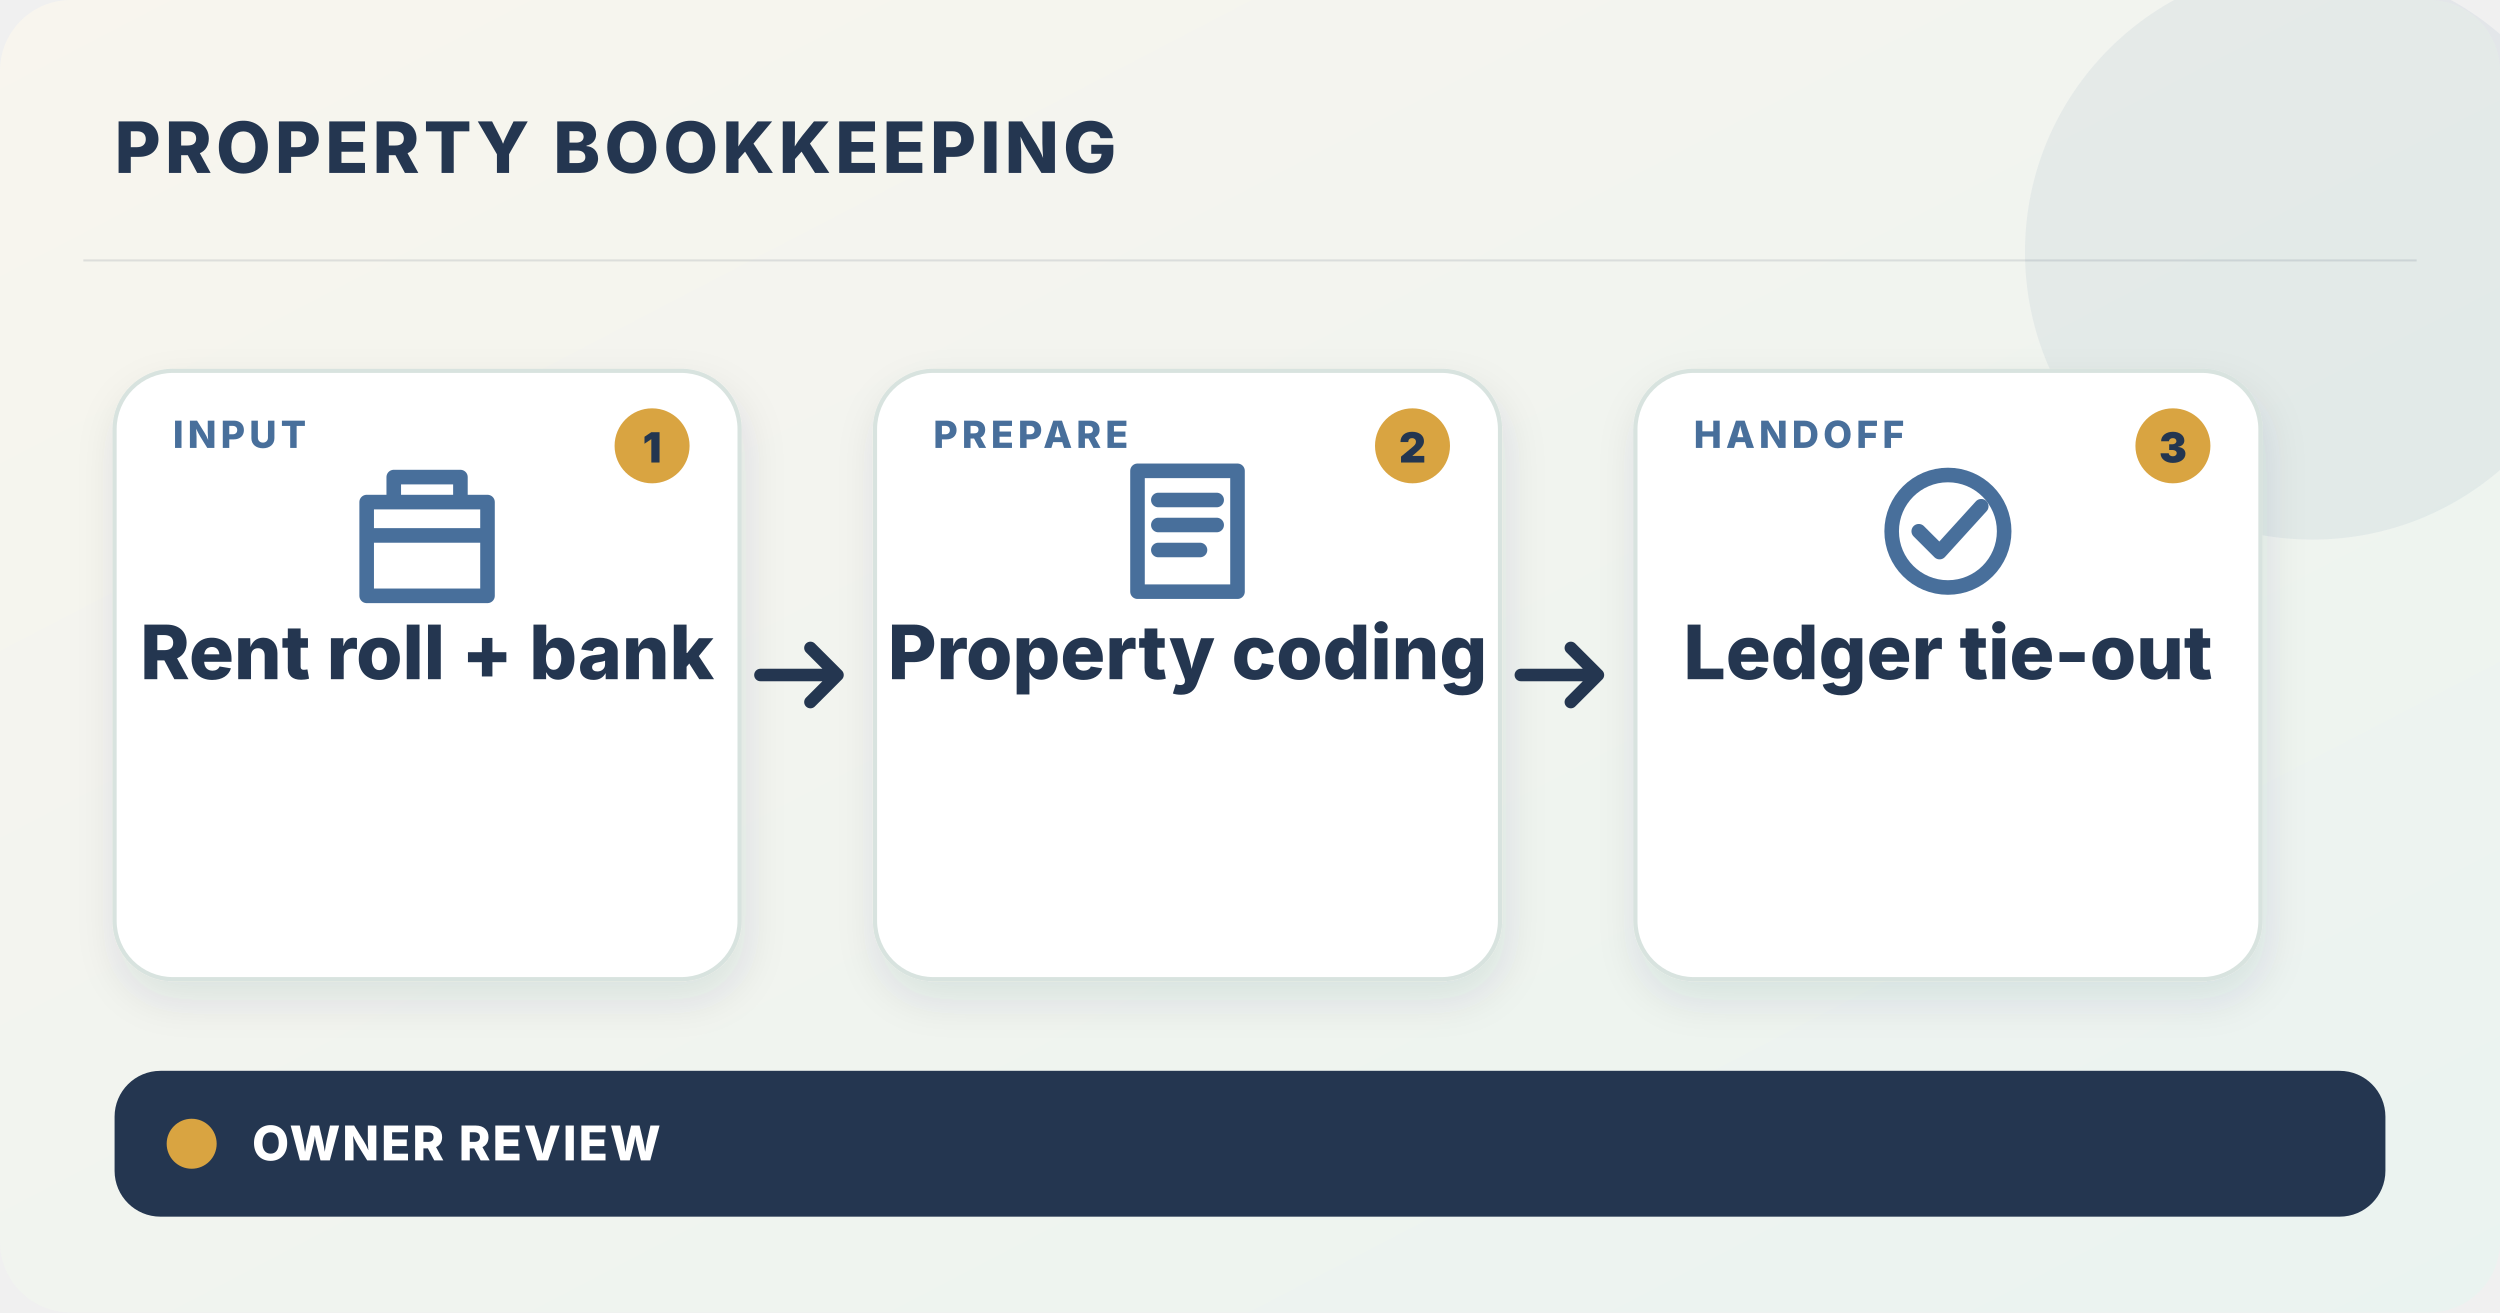
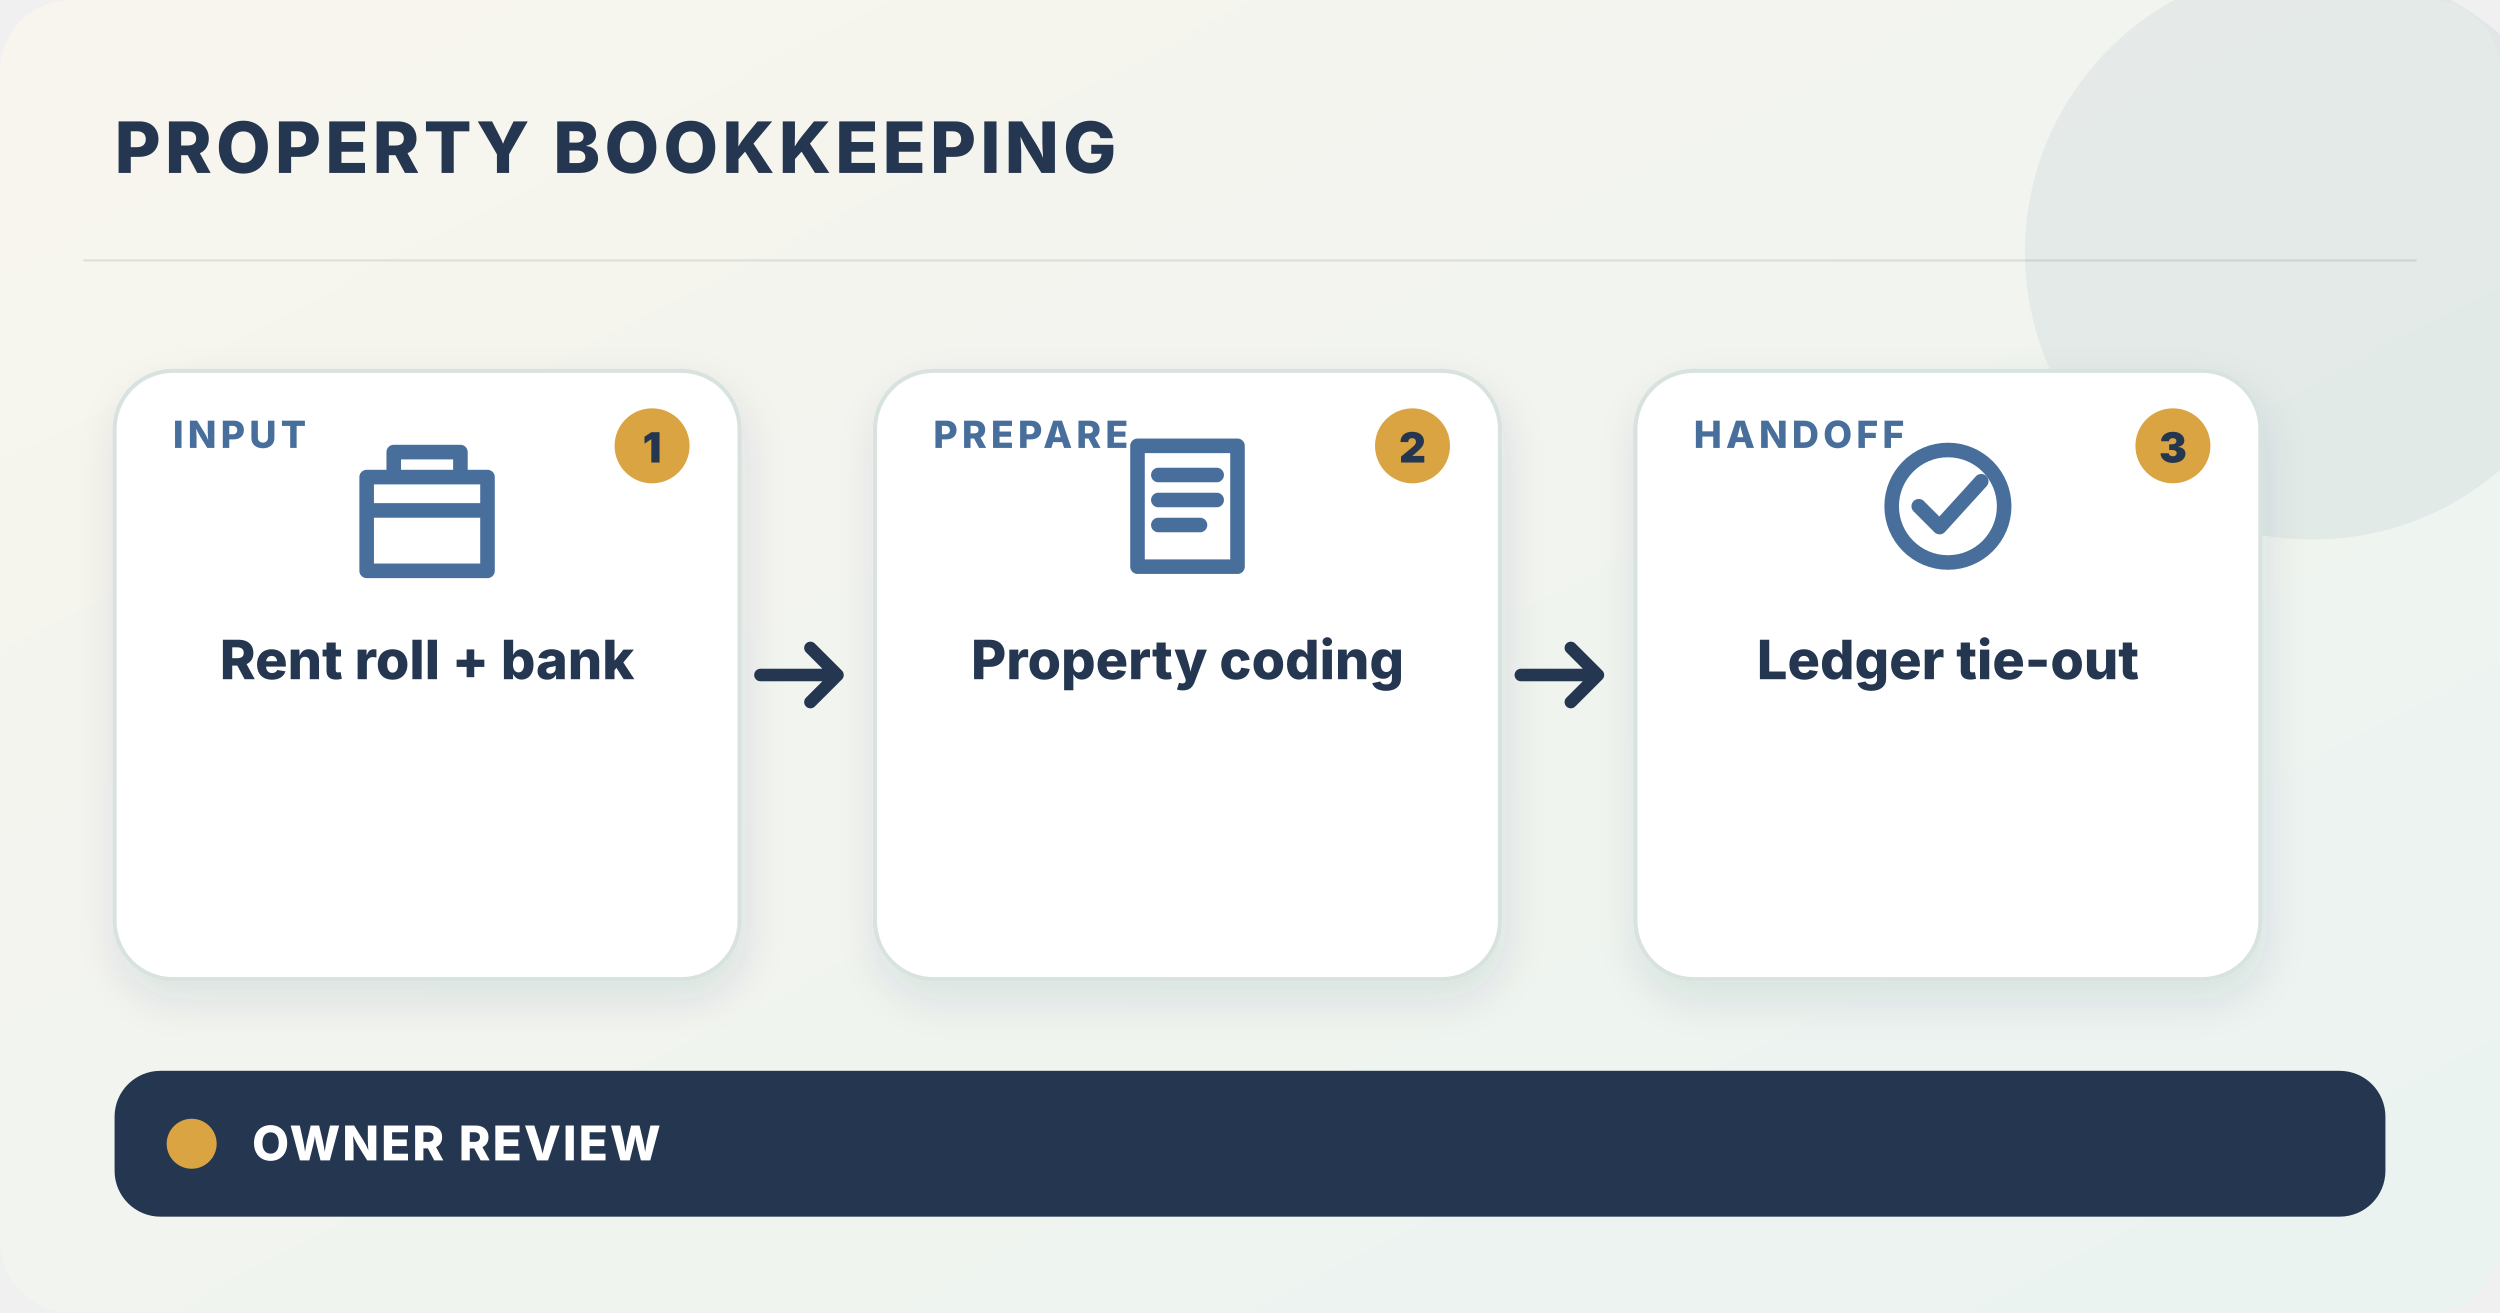
<svg xmlns="http://www.w3.org/2000/svg" viewBox="0 0 1200 630" role="img" aria-labelledby="title desc">
  <defs>
    <linearGradient id="bg" x1="0" y1="0" x2="1" y2="1">
      <stop stop-color="#F8F5EE" />
      <stop offset="1" stop-color="#EAF3F0" />
    </linearGradient>
    <filter id="shadow" x="-20%" y="-20%" width="140%" height="160%">
      <feDropShadow dy="9" stdDeviation="10" flood-color="#243650" flood-opacity=".10" />
    </filter>
-     <style>.title{font:800 34px Inter,Arial,sans-serif;letter-spacing:2px;fill:#243650}.meta{font:800 18px Inter,Arial,sans-serif;letter-spacing:2px;fill:#486F9B}.step{font:800 36px Inter,Arial,sans-serif;fill:#243650}.card{fill:#fff;stroke:#D8E3DF;stroke-width:2;filter:url(#shadow)}.icon{fill:none;stroke:#486F9B;stroke-width:7;stroke-linecap:round;stroke-linejoin:round}.arrow{fill:none;stroke:#243650;stroke-width:6;stroke-linecap:round;stroke-linejoin:round}.num-bg{fill:#D9A441}.num{font:900 20px Inter,Arial,sans-serif;fill:#243650}.note{font:800 23px Inter,Arial,sans-serif;letter-spacing:1px;fill:#fff}</style>
+     <style>.title{font:800 34px Inter,Arial,sans-serif;letter-spacing:2px;fill:#243650}.meta{font:800 18px Inter,Arial,sans-serif;letter-spacing:2px;fill:#486F9B}.step{font:800 26px Inter,Arial,sans-serif;fill:#243650}.card{fill:#fff;stroke:#D8E3DF;stroke-width:2;filter:url(#shadow)}.icon{fill:none;stroke:#486F9B;stroke-width:7;stroke-linecap:round;stroke-linejoin:round}.arrow{fill:none;stroke:#243650;stroke-width:6;stroke-linecap:round;stroke-linejoin:round}.num-bg{fill:#D9A441}.num{font:900 20px Inter,Arial,sans-serif;fill:#243650}.note{font:800 23px Inter,Arial,sans-serif;letter-spacing:1px;fill:#fff}</style>
  </defs>
  <rect width="1200" height="630" rx="34" fill="url(#bg)" />
  <circle cx="1110" cy="121" r="138" fill="#486F9B" opacity=".08" />
  <path d="M40 125h1120" stroke="#243650" stroke-opacity=".12" />
  <text x="55" y="83" class="title">PROPERTY BOOKKEEPING</text>
  <g>
    <rect x="55" y="178" width="300" height="292" rx="28" class="card" />
    <text x="83" y="215" class="meta">INPUT</text>
-     <g class="icon">
+     <g class="icon" transform="translate(0 -12)">
      <path d="M176 241h58v45h-58z M189 241v-12h32v12 M176 257h58" />
    </g>
    <text x="205" y="326" text-anchor="middle" class="step">Rent roll + bank</text>
    <circle cx="313" cy="214" r="18" class="num-bg" />
    <text x="313" y="222" text-anchor="middle" class="num">1</text>
  </g>
  <g>
    <rect x="420" y="178" width="300" height="292" rx="28" class="card" />
    <text x="448" y="215" class="meta">PREPARE</text>
-     <g class="icon">
+     <g class="icon" transform="translate(0 -12)">
      <path d="M546 226h48v58h-48z M556 240h28 M556 252h28 M556 264h20" />
    </g>
    <text x="570" y="326" text-anchor="middle" class="step">Property coding</text>
    <circle cx="678" cy="214" r="18" class="num-bg" />
    <text x="678" y="222" text-anchor="middle" class="num">2</text>
  </g>
  <g>
    <rect x="785" y="178" width="300" height="292" rx="28" class="card" />
    <text x="813" y="215" class="meta">HANDOFF</text>
-     <g class="icon">
+     <g class="icon" transform="translate(0 -12)">
      <circle cx="935" cy="255" r="27" />
      <path d="M921 255l10 10 20-22" />
    </g>
    <text x="935" y="326" text-anchor="middle" class="step">Ledger tie-out</text>
    <circle cx="1043" cy="214" r="18" class="num-bg" />
    <text x="1043" y="222" text-anchor="middle" class="num">3</text>
  </g>
  <path d="M365 324h37m-13-13 13 13-13 13 M730 324h37m-13-13 13 13-13 13" class="arrow" />
  <rect x="55" y="514" width="1090" height="70" rx="22" fill="#243650" />
  <circle cx="92" cy="549" r="12" fill="#D9A441" />
  <text x="121" y="557" class="note">OWNER REVIEW</text>
</svg>
